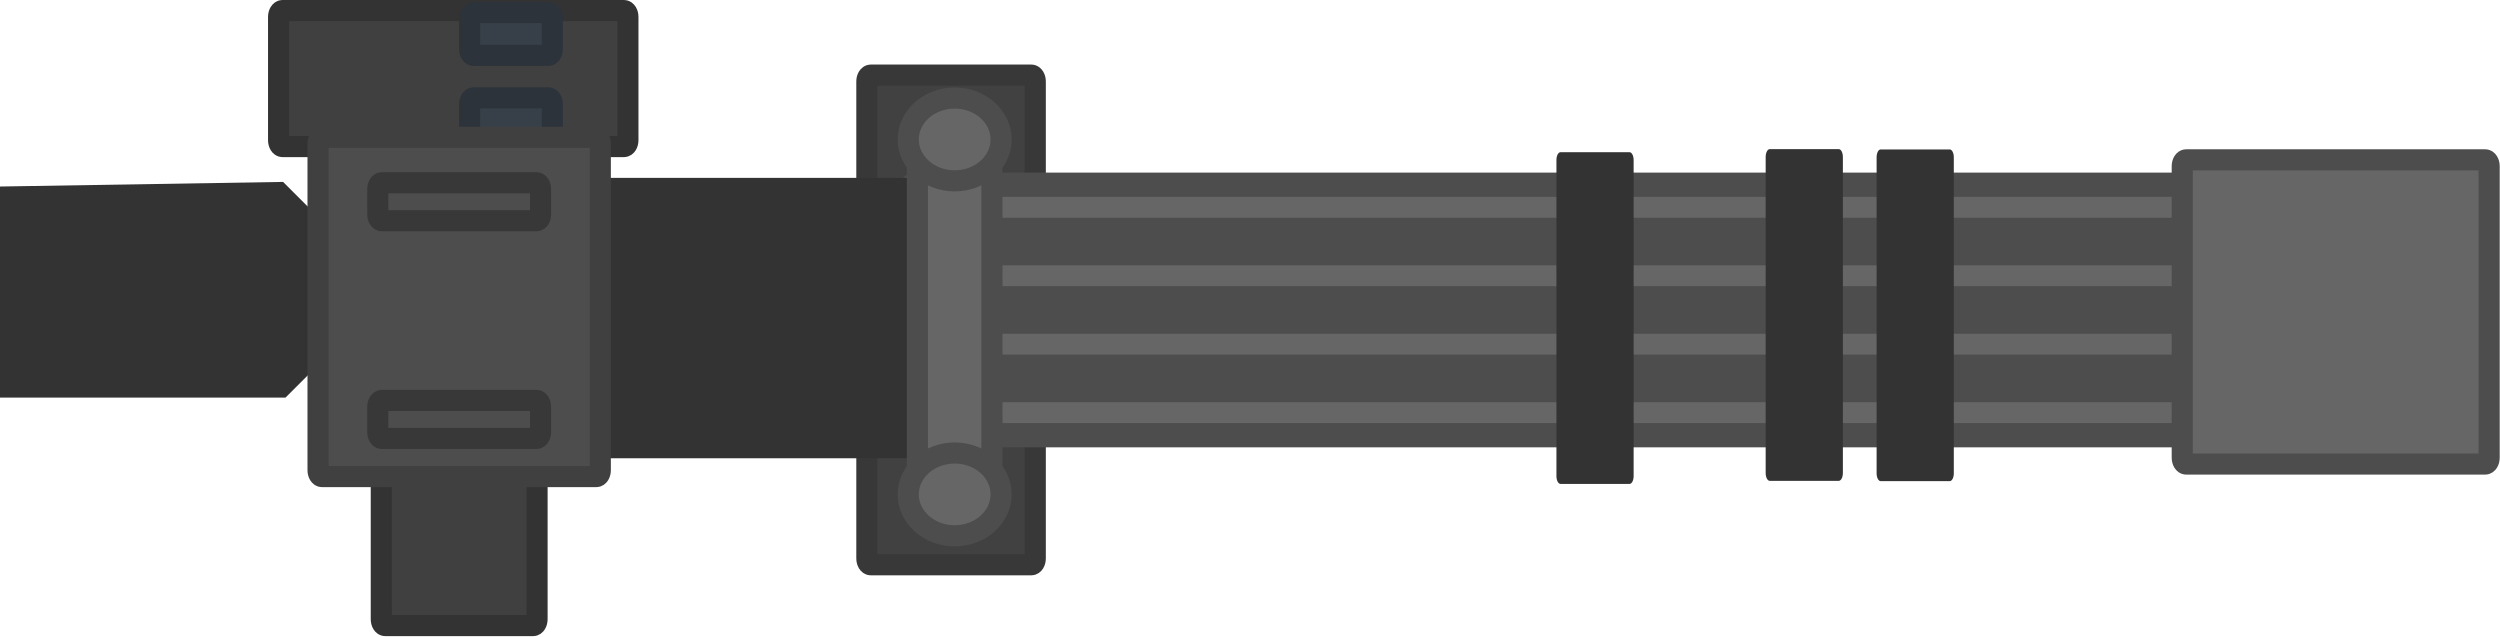
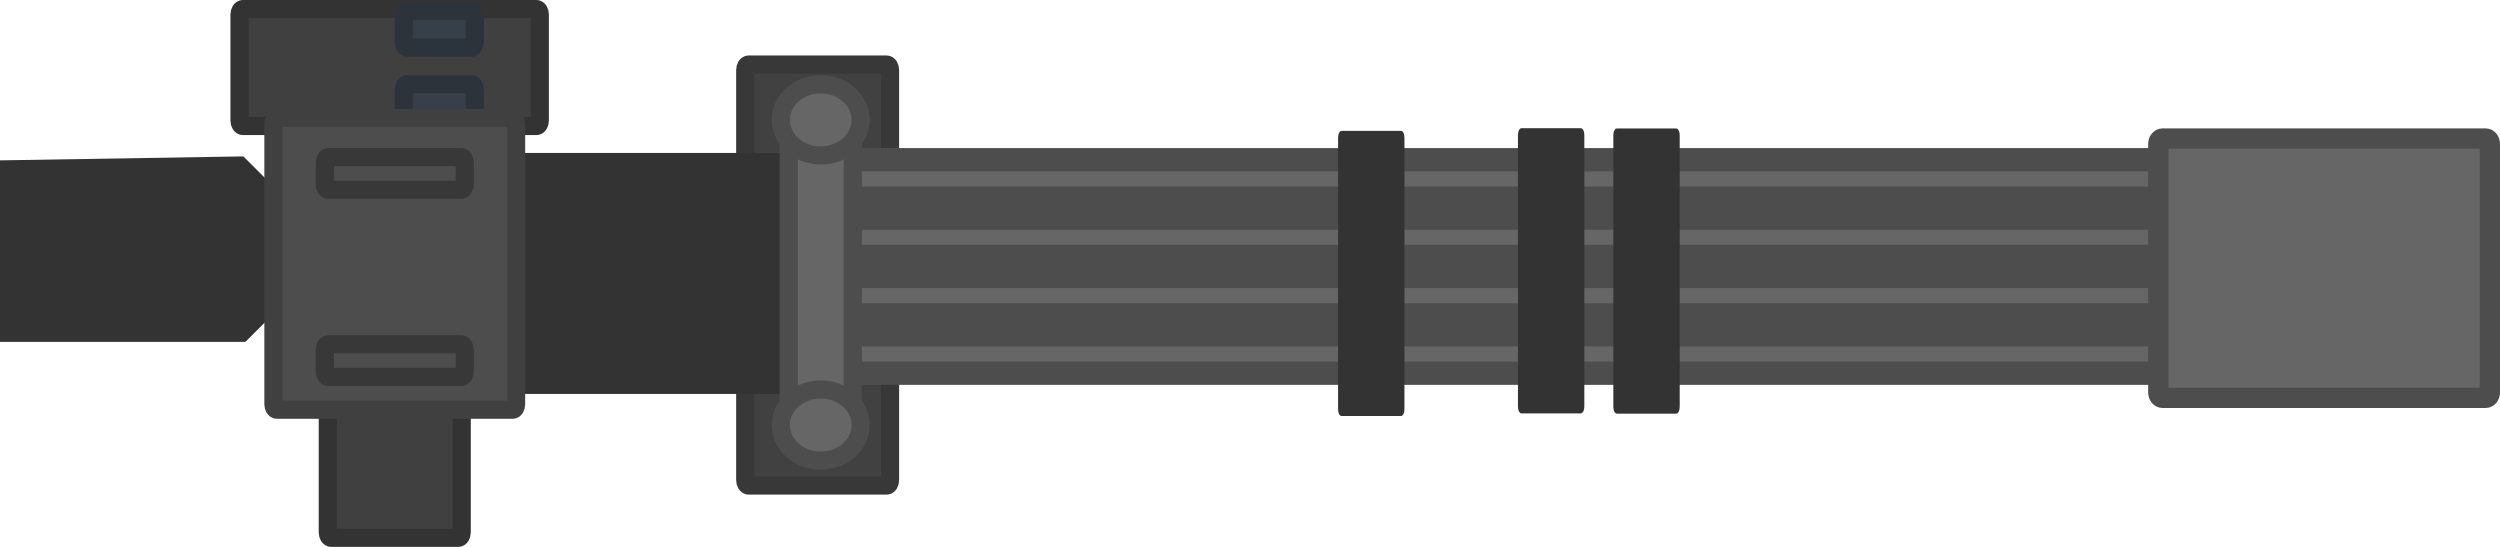
- <svg xmlns="http://www.w3.org/2000/svg" id="Layer_1" data-name="Layer 1" width="177.621" height="45.196" viewBox="0 0 177.621 45.196" version="1.1" xml:space="preserve">
+ <svg xmlns="http://www.w3.org/2000/svg" id="Layer_1" data-name="Layer 1" width="206.606" height="45.196" viewBox="0 0 206.606 45.196" version="1.1" xml:space="preserve">
  <defs id="defs4">
    <style id="style2">
      .cls-1 {
        fill: #373430;
        stroke: #191716;
        stroke-width: 1.5px;
      }

      .cls-2 {
        fill: #191716;
      }

      .cls-3 {
        fill: #3d3e42;
        stroke: #161719;
      }

      .cls-3, .cls-4, .cls-5, .cls-6, .cls-7, .cls-8, .cls-9 {
        stroke-width: 3px;
      }

      .cls-4, .cls-5, .cls-8 {
        fill: #4e4a41;
      }

      .cls-4, .cls-6 {
        stroke: #181816;
      }

      .cls-5, .cls-9 {
        stroke: #1a1915;
      }

      .cls-6 {
        fill: #5e5d5a;
      }

      .cls-7 {
        fill: #676159;
        stroke: #191816;
      }

      .cls-8 {
        stroke: #191815;
      }

      .cls-8, .cls-9 {
        stroke-linecap: round;
      }

      .cls-9 {
        fill: #615c51;
      }
    </style>
  </defs>
  <path style="fill:#333333;fill-opacity:1;stroke:#333333;stroke-width:1.5;stroke-opacity:1" d="m 0.75,13.99 v 13.511 h 19.222 l 2.617,-2.617 v -8.423 l -2.781,-2.781 z" id="path390" />
  <rect style="fill:#404040;fill-opacity:1;stroke:#333333;stroke-width:1.5;stroke-opacity:1" id="rect1413" width="11.067" height="14.162" x="27.09" y="30.284" rx="0.279" ry="0.454" />
  <rect style="fill:#404040;fill-opacity:1;stroke:#333333;stroke-width:1.5;stroke-opacity:1" id="rect1475" width="24.819" height="9.663" x="19.793" y="0.75" rx="0.279" ry="0.454" />
  <rect style="fill:#374048;fill-opacity:1;stroke:#2c333a;stroke-width:1.5;stroke-linejoin:miter;stroke-opacity:1;paint-order:normal" id="rect1586" width="5.874" height="3.039" x="33.366" y="0.894" rx="0.279" ry="0.454" />
  <rect style="fill:#374048;fill-opacity:1;stroke:#2c333a;stroke-width:1.5;stroke-linejoin:miter;stroke-opacity:1;paint-order:normal" id="rect1586-6" width="5.874" height="3.039" x="33.366" y="6.954" rx="0.279" ry="0.454" />
  <rect style="fill:#414141;fill-opacity:1;stroke:#383838;stroke-width:1.5;stroke-linejoin:miter;stroke-opacity:1;paint-order:normal" id="rect1972" width="11.967" height="34.79" x="61.588" y="5.336" rx="0.279" ry="0.454" />
-   <rect style="fill:#666666;fill-opacity:1;stroke:#4d4d4d;stroke-width:1.724;stroke-linejoin:miter;stroke-opacity:1;paint-order:normal" id="rect3224" width="93.666" height="3.205" x="64.654" y="13.125" rx="0.371" ry="0.451" />
-   <rect style="fill:#666666;fill-opacity:1;stroke:#4d4d4d;stroke-width:1.724;stroke-linejoin:miter;stroke-opacity:1;paint-order:normal" id="rect3224-5" width="93.666" height="3.205" x="64.654" y="17.988" rx="0.371" ry="0.451" />
-   <rect style="fill:#666666;fill-opacity:1;stroke:#4d4d4d;stroke-width:1.724;stroke-linejoin:miter;stroke-opacity:1;paint-order:normal" id="rect3224-3" width="93.666" height="3.205" x="64.654" y="22.851" rx="0.371" ry="0.451" />
-   <rect style="fill:#666666;fill-opacity:1;stroke:#4d4d4d;stroke-width:1.724;stroke-linejoin:miter;stroke-opacity:1;paint-order:normal" id="rect3224-56" width="93.666" height="3.205" x="64.654" y="27.714" rx="0.371" ry="0.451" />
+   <rect style="fill:#666666;fill-opacity:1;stroke:#4d4d4d;stroke-width:1.924;stroke-linejoin:miter;stroke-opacity:1;paint-order:normal" id="rect3224" width="117.716" height="3.178" x="64.766" y="13.201" rx="0.466" ry="0.447" />
+   <rect style="fill:#666666;fill-opacity:1;stroke:#4d4d4d;stroke-width:1.924;stroke-linejoin:miter;stroke-opacity:1;paint-order:normal" id="rect3224-5" width="117.716" height="3.178" x="64.766" y="18.023" rx="0.466" ry="0.447" />
+   <rect style="fill:#666666;fill-opacity:1;stroke:#4d4d4d;stroke-width:1.924;stroke-linejoin:miter;stroke-opacity:1;paint-order:normal" id="rect3224-3" width="117.716" height="3.178" x="64.766" y="22.845" rx="0.466" ry="0.447" />
+   <rect style="fill:#666666;fill-opacity:1;stroke:#4d4d4d;stroke-width:1.924;stroke-linejoin:miter;stroke-opacity:1;paint-order:normal" id="rect3224-56" width="117.716" height="3.178" x="64.766" y="27.667" rx="0.466" ry="0.447" />
  <rect style="fill:#333333;fill-opacity:1;stroke:none;stroke-width:1.698;stroke-linejoin:miter;stroke-opacity:1;paint-order:normal" id="rect3546" width="31.191" height="19.921" x="39.162" y="12.637" rx="0.371" ry="0.451" />
  <g id="g3554" transform="translate(0.26303,0.1508541)">
    <rect style="fill:#4d4d4d;fill-opacity:1;stroke:#404040;stroke-width:1.5;stroke-opacity:1" id="rect1323" width="20.055" height="24.101" x="22.333" y="9.608" rx="0.279" ry="0.454" />
    <rect style="fill:#4d4d4d;fill-opacity:1;stroke:#383838;stroke-width:1.5;stroke-opacity:1" id="rect1379" width="11.564" height="2.697" x="26.579" y="28.3" rx="0.279" ry="0.454" />
    <rect style="fill:#4d4d4d;fill-opacity:1;stroke:#383838;stroke-width:1.5;stroke-opacity:1" id="rect1379-3" width="11.564" height="2.697" x="26.579" y="12.834" rx="0.279" ry="0.454" />
  </g>
  <rect style="fill:#333333;fill-opacity:1;stroke:none;stroke-width:1.664;stroke-linejoin:miter;stroke-opacity:1;paint-order:normal" id="rect3331" width="5.485" height="23.567" x="110.582" y="10.814" rx="0.29" ry="0.555" />
  <rect style="fill:#333333;fill-opacity:1;stroke:none;stroke-width:1.664;stroke-linejoin:miter;stroke-opacity:1;paint-order:normal" id="rect3331-3" width="5.485" height="23.567" x="125.448" y="10.596" rx="0.29" ry="0.555" />
  <rect style="fill:#333333;fill-opacity:1;stroke:none;stroke-width:1.664;stroke-linejoin:miter;stroke-opacity:1;paint-order:normal" id="rect3331-5" width="5.485" height="23.567" x="133.33" y="10.617" rx="0.29" ry="0.555" />
-   <rect style="fill:#666666;fill-opacity:1;stroke:#4d4d4d;stroke-width:1.5;stroke-opacity:1" id="rect306" width="21.805" height="21.615" x="155.045" y="11.356" rx="0.279" ry="0.454" />
+   <rect style="fill:#666666;fill-opacity:1;stroke:#4d4d4d;stroke-width:1.675;stroke-opacity:1" id="rect306" width="27.403" height="21.433" x="178.366" y="11.447" rx="0.351" ry="0.45" />
  <rect style="fill:#666666;fill-opacity:1;stroke:#4d4d4d;stroke-width:1.5;stroke-opacity:1" id="rect1703" width="5.294" height="27.715" x="65.181" y="8.707" rx="0.279" ry="0.454" />
  <ellipse style="fill:#666666;fill-opacity:1;stroke:#4d4d4d;stroke-width:1.5;stroke-opacity:1" id="path1757" cx="67.828" cy="9.908" rx="3.299" ry="2.941" />
  <ellipse style="fill:#666666;fill-opacity:1;stroke:#4d4d4d;stroke-width:1.5;stroke-opacity:1" id="path1757-3" cx="67.828" cy="35.126" rx="3.299" ry="2.941" />
</svg>
